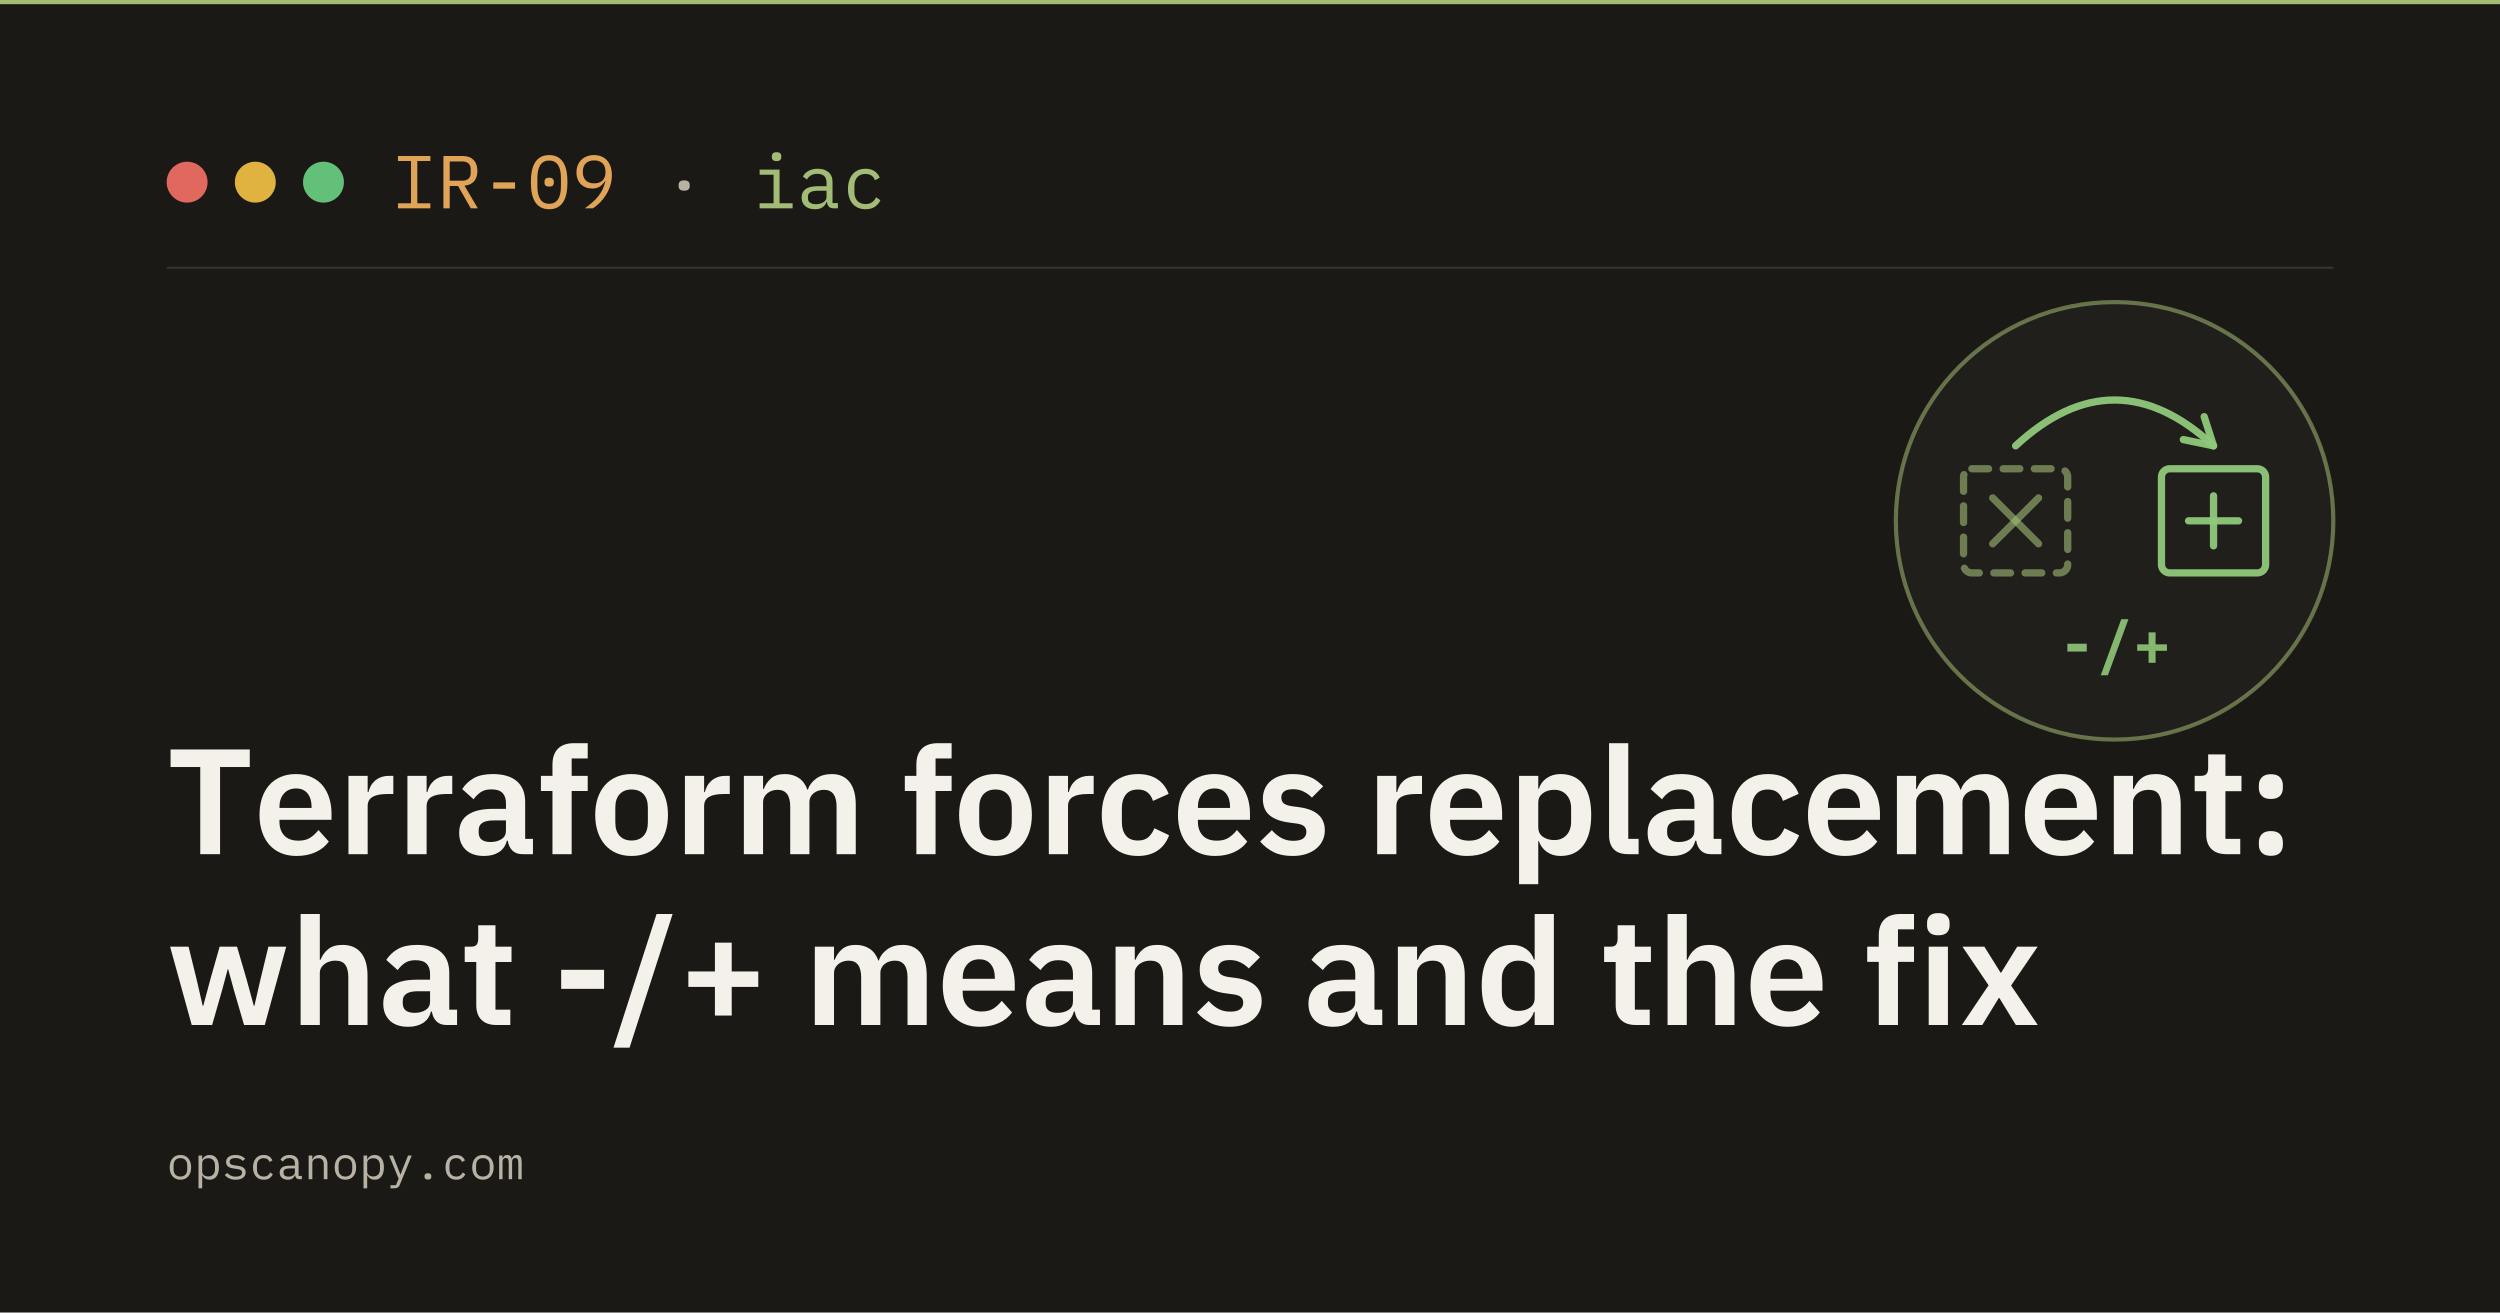
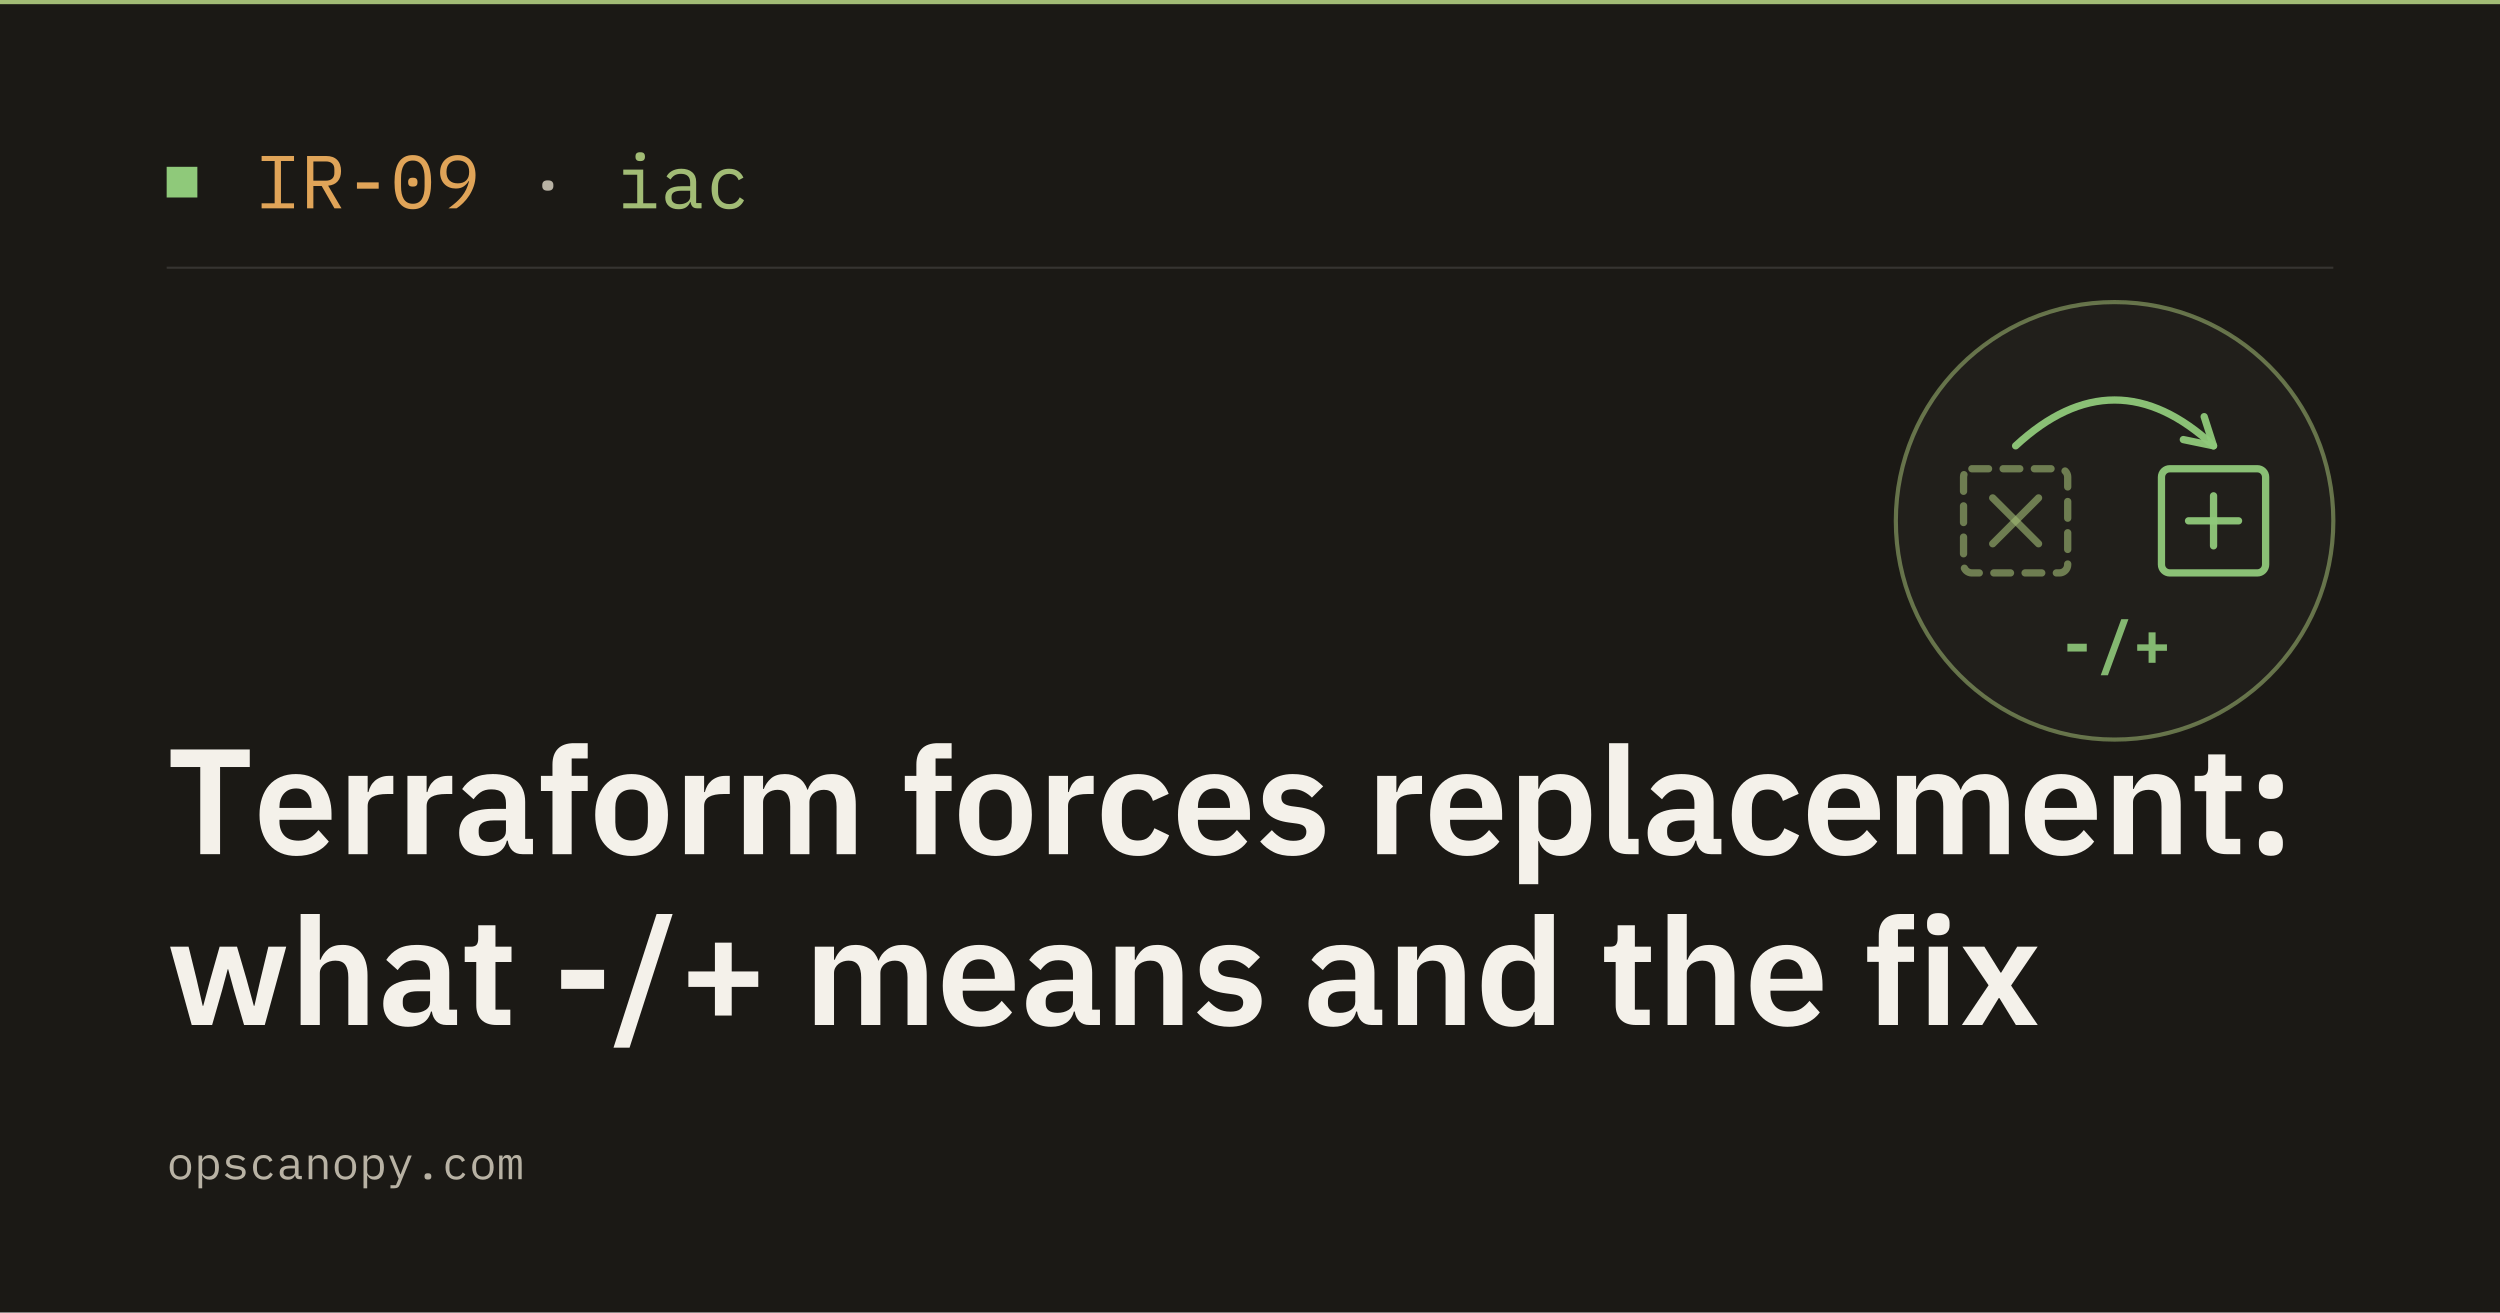
<svg xmlns="http://www.w3.org/2000/svg" viewBox="0 0 1200 630" role="img" aria-label="Terraform forces replacement — the old resource crossed out and destroyed, then a new one created in its place: -/+">
  <defs>
    <path id="g0" d="M516 0L84 0L84-67L258-67L258-631L84-631L84-698L516-698L516-631L342-631L342-67L516-67L516 0Z" />
    <path id="g1" d="M174-298L174 0L90 0L90-698L344-698Q441-698 492-645Q543-592 543-497L543-497Q543-412 499-361Q455-310 371-302L371-302L549 0L455 0L285-298L174-298ZM174-369L342-369Q395-369 424.5-395.5Q454-422 454-471L454-471L454-523Q454-572 424.5-598.5Q395-625 342-625L342-625L174-625L174-369Z" />
    <path id="g2" d="M445-262L155-262L155-346L445-346L445-262Z" />
    <path id="g3" d="M300 12L300 12Q236 12 190-12.5Q144-37 114-83Q84-129 70-196Q56-263 56-349L56-349Q56-434 70-501.5Q84-569 114-615Q144-661 190-685.5Q236-710 300-710L300-710Q364-710 410-685.5Q456-661 486-615Q516-569 530-501.5Q544-434 544-349L544-349Q544-263 530-196Q516-129 486-83Q456-37 410-12.5Q364 12 300 12ZM300-61L300-61Q342-61 372-77.5Q402-94 420.5-124Q439-154 448-196.5Q457-239 457-292L457-292L457-406Q457-458 448-501Q439-544 420.5-574Q402-604 372-620.5Q342-637 300-637L300-637Q258-637 228-620.5Q198-604 179.5-574Q161-544 152-501Q143-458 143-406L143-406L143-292Q143-239 152-196.5Q161-154 179.5-124Q198-94 228-77.5Q258-61 300-61ZM300-290L300-290Q265-290 251.5-304Q238-318 238-338L238-338L238-360Q238-380 251.5-394Q265-408 300-408L300-408Q335-408 348.5-394Q362-380 362-360L362-360L362-338Q362-318 348.5-304Q335-290 300-290Z" />
    <path id="g4" d="M536-442L536-442Q536-364 512.5-295.5Q489-227 452-170.5Q415-114 370.5-70.5Q326-27 283 0L283 0L175 0Q232-41 276.5-80Q321-119 355-161.5Q389-204 412-252.5Q435-301 450-362L450-362L445-364Q419-321 378.5-292.5Q338-264 273-264L273-264Q227-264 188.5-279Q150-294 122.5-322Q95-350 79.5-389.5Q64-429 64-479L64-479Q64-530 80.5-572.5Q97-615 128-645.5Q159-676 202.5-693Q246-710 299-710L299-710Q354-710 398-691.5Q442-673 472.5-638.5Q503-604 519.5-554Q536-504 536-442ZM300-333L300-333Q372-333 411.5-372Q451-411 451-482L451-482L451-490Q451-561 411.5-600Q372-639 300-639L300-639Q228-639 188.5-600Q149-561 149-490L149-490L149-482Q149-411 188.5-372Q228-333 300-333Z" />
    <path id="g5" d="M300-235L300-235Q259-235 242.5-252Q226-269 226-295L226-295L226-313Q226-339 242.5-356Q259-373 300-373L300-373Q341-373 357.5-356Q374-339 374-313L374-313L374-295Q374-269 357.5-252Q341-235 300-235Z" />
    <path id="g6" d="M332-630L332-630Q297-630 283-644.5Q269-659 269-681L269-681L269-697Q269-719 283-733.5Q297-748 332-748L332-748Q367-748 381-733.5Q395-719 395-697L395-697L395-681Q395-659 381-644.5Q367-630 332-630ZM106 0L106-68L292-68L292-448L106-448L106-516L372-516L372-68L546-68L546 0L106 0Z" />
    <path id="g7" d="M550 0L495 0Q448 0 428-24Q408-48 403-84L403-84L398-84Q381-39 343.5-13.5Q306 12 243 12L243 12Q162 12 114-30Q66-72 66-145L66-145Q66-217 118.5-256Q171-295 288-295L288-295L398-295L398-346Q398-403 366-431.5Q334-460 275-460L275-460Q223-460 190-439.5Q157-419 137-384L137-384L83-424Q93-444 110-463Q127-482 152-496.5Q177-511 209-519.5Q241-528 280-528L280-528Q371-528 424.5-482Q478-436 478-354L478-354L478-70L550-70L550 0ZM257-55L257-55Q288-55 313.5-62.5Q339-70 358-82.5Q377-95 387.5-112.5Q398-130 398-150L398-150L398-235L288-235Q216-235 183-215Q150-195 150-157L150-157L150-136Q150-96 178.5-75.5Q207-55 257-55Z" />
    <path id="g8" d="M318 12L318 12Q262 12 218.5-7.5Q175-27 145-62Q115-97 99.5-147Q84-197 84-258L84-258Q84-319 100-369Q116-419 146-454.5Q176-490 219-509Q262-528 317-528L317-528Q392-528 439-495Q486-462 508-409L508-409L444-375Q430-415 397.5-437Q365-459 317-459L317-459Q282-459 254.5-447.5Q227-436 208-415Q189-394 179.5-365Q170-336 170-302L170-302L170-214Q170-180 179.5-151Q189-122 208-101Q227-80 255-68.5Q283-57 319-57L319-57Q371-57 405-81Q439-105 459-147L459-147L516-108Q493-56 444.5-22Q396 12 318 12Z" />
    <path id="g9" d="M554-581L356-581L356 0L224 0L224-581L26-581L26-698L554-698L554-581Z" />
    <path id="g10" d="M285 12L285 12Q227 12 181.5-7.5Q136-27 104.5-62.5Q73-98 56-148.5Q39-199 39-262L39-262Q39-324 55.5-374Q72-424 103-459.5Q134-495 179-514.5Q224-534 281-534L281-534Q342-534 387-513Q432-492 461-456Q490-420 504.5-372.5Q519-325 519-271L519-271L519-229L172-229L172-216Q172-159 204-124.5Q236-90 299-90L299-90Q347-90 377.5-110Q408-130 432-161L432-161L501-84Q469-39 413.5-13.5Q358 12 285 12ZM283-438L283-438Q232-438 202-404Q172-370 172-316L172-316L172-308L386-308L386-317Q386-371 359.5-404.5Q333-438 283-438Z" />
    <path id="g11" d="M202 0L74 0L74-522L202-522L202-414L207-414Q212-435 222.5-454.5Q233-474 250-489Q267-504 290.5-513Q314-522 345-522L345-522L373-522L373-401L333-401Q268-401 235-382Q202-363 202-320L202-320L202 0Z" />
    <path id="g12" d="M529 0L458 0Q416 0 391.5-24.5Q367-49 361-90L361-90L355-90Q342-39 302-13.5Q262 12 203 12L203 12Q123 12 80-30Q37-72 37-142L37-142Q37-223 95-262.5Q153-302 260-302L260-302L349-302L349-340Q349-384 326-408Q303-432 252-432L252-432Q207-432 179.5-412.5Q152-393 133-366L133-366L57-434Q86-479 134-506.5Q182-534 261-534L261-534Q367-534 422-486Q477-438 477-348L477-348L477-102L529-102L529 0ZM246-81L246-81Q289-81 319-100Q349-119 349-156L349-156L349-225L267-225Q167-225 167-161L167-161L167-144Q167-112 187.5-96.5Q208-81 246-81Z" />
    <path id="g13" d="M100 0L100-421L23-421L23-522L100-522L100-597Q100-666 136.5-703Q173-740 244-740L244-740L335-740L335-638L228-638L228-522L335-522L335-421L228-421L228 0L100 0Z" />
    <path id="g14" d="M281 12L281 12Q225 12 180.5-7Q136-26 104.5-62Q73-98 56-148.5Q39-199 39-262L39-262Q39-325 56-375Q73-425 104.5-460.5Q136-496 180.5-515Q225-534 281-534L281-534Q337-534 382-515Q427-496 458.5-460.5Q490-425 507-375Q524-325 524-262L524-262Q524-199 507-148.5Q490-98 458.5-62Q427-26 382-7Q337 12 281 12ZM281-91L281-91Q332-91 361-122Q390-153 390-213L390-213L390-310Q390-369 361-400Q332-431 281-431L281-431Q231-431 202-400Q173-369 173-310L173-310L173-213Q173-153 202-122Q231-91 281-91Z" />
    <path id="g15" d="M202 0L74 0L74-522L202-522L202-435L207-435Q222-476 255-505Q288-534 347-534L347-534Q401-534 440-508Q479-482 498-429L498-429L500-429Q514-473 555.5-503.5Q597-534 660-534L660-534Q737-534 778.5-481Q820-428 820-330L820-330L820 0L692 0L692-317Q692-429 608-429L608-429Q589-429 571.5-423.5Q554-418 540.5-407.5Q527-397 519-381.5Q511-366 511-345L511-345L511 0L383 0L383-317Q383-429 299-429L299-429Q281-429 263.5-423.5Q246-418 232.5-407.5Q219-397 210.5-381.5Q202-366 202-345L202-345L202 0Z" />
    <path id="g16" d="M280 12L280 12Q222 12 177-7Q132-26 101.5-62Q71-98 55-148.5Q39-199 39-262L39-262Q39-325 55-375Q71-425 101.5-460.5Q132-496 177-515Q222-534 280-534L280-534Q359-534 410.5-499Q462-464 485-402L485-402L380-355Q371-388 346.5-409.5Q322-431 280-431L280-431Q226-431 199.5-397Q173-363 173-308L173-308L173-213Q173-158 199.5-124.5Q226-91 280-91L280-91Q326-91 351-114.5Q376-138 390-173L390-173L488-126Q462-57 409-22.5Q356 12 280 12Z" />
    <path id="g17" d="M245 12L245 12Q170 12 119-13.5Q68-39 29-84L29-84L107-160Q136-127 170.5-108Q205-89 250-89L250-89Q296-89 316.5-105Q337-121 337-149L337-149Q337-172 322.5-185.5Q308-199 273-204L273-204L221-211Q136-222 91.5-259.5Q47-297 47-369L47-369Q47-407 61-437.5Q75-468 101-489.5Q127-511 163.5-522.5Q200-534 245-534L245-534Q283-534 312.5-528.5Q342-523 366-512.5Q390-502 410-486.5Q430-471 449-452L449-452L374-377Q351-401 319-417Q287-433 249-433L249-433Q207-433 188.5-418Q170-403 170-379L170-379Q170-353 185.5-339.5Q201-326 238-320L238-320L291-313Q460-289 460-159L460-159Q460-121 444.5-89.5Q429-58 401-35.5Q373-13 333.5-0.5Q294 12 245 12Z" />
    <path id="g18" d="M74 200L74-522L202-522L202-436L206-436Q220-481 259-507.5Q298-534 350-534L350-534Q450-534 502.5-463.5Q555-393 555-262L555-262Q555-130 502.5-59Q450 12 350 12L350 12Q298 12 259.5-15Q221-42 206-87L206-87L202-87L202 200L74 200ZM309-94L309-94Q359-94 390-127Q421-160 421-216L421-216L421-306Q421-362 390-395.5Q359-429 309-429L309-429Q263-429 232.5-406Q202-383 202-345L202-345L202-179Q202-138 232.5-116Q263-94 309-94Z" />
    <path id="g19" d="M271 0L202 0Q136 0 105-33Q74-66 74-126L74-126L74-740L202-740L202-102L271-102L271 0Z" />
    <path id="g20" d="M202 0L74 0L74-522L202-522L202-435L207-435Q223-477 257.5-505.5Q292-534 353-534L353-534Q434-534 477-481Q520-428 520-330L520-330L520 0L392 0L392-317Q392-373 372-401Q352-429 306-429L306-429Q286-429 267.5-423.5Q249-418 234.5-407.5Q220-397 211-381.5Q202-366 202-345L202-345L202 0Z" />
    <path id="g21" d="M329 0L237 0Q171 0 136.5-34.5Q102-69 102-133L102-133L102-420L25-420L25-522L65-522Q94-522 104.5-535.5Q115-549 115-576L115-576L115-665L230-665L230-522L337-522L337-420L230-420L230-102L329-102L329 0Z" />
    <path id="g22" d="M159 11L159 11Q118 11 98.5-9.5Q79-30 79-62L79-62L79-80Q79-112 98.5-133Q118-154 159-154L159-154Q201-154 220-133Q239-112 239-80L239-80L239-62Q239-30 220-9.5Q201 11 159 11ZM159-368L159-368Q118-368 98.5-388.5Q79-409 79-441L79-441L79-459Q79-491 98.5-512Q118-533 159-533L159-533Q201-533 220-512Q239-491 239-459L239-459L239-441Q239-409 220-388.5Q201-368 159-368Z" />
    <path id="g23" d="M167 0L23-522L146-522L199-307L240-128L244-128L292-307L353-522L469-522L532-307L581-128L585-128L626-307L678-522L797-522L654 0L516 0L449-230L410-372L407-372L369-230L303 0L167 0Z" />
    <path id="g24" d="M74 0L74-740L202-740L202-435L207-435Q223-477 257.5-505.5Q292-534 353-534L353-534Q434-534 477-481Q520-428 520-330L520-330L520 0L392 0L392-317Q392-373 372-401Q352-429 306-429L306-429Q286-429 267.5-423.5Q249-418 234.5-407.5Q220-397 211-381.5Q202-366 202-345L202-345L202 0L74 0Z" />
    <path id="g25" d="M344-241L58-241L58-368L344-368L344-241Z" />
    <path id="g26" d="M112 151L5 151L292-740L399-740L112 151Z" />
    <path id="g27" d="M356-63L244-63L244-254L67-254L67-357L244-357L244-549L356-549L356-357L533-357L533-254L356-254L356-63Z" />
    <path id="g28" d="M398 0L398-87L393-87Q379-42 340-15Q301 12 249 12L249 12Q150 12 97.5-59Q45-130 45-262L45-262Q45-393 97.5-463.5Q150-534 249-534L249-534Q301-534 340-507.5Q379-481 393-436L393-436L398-436L398-740L526-740L526 0L398 0ZM290-94L290-94Q336-94 367-116Q398-138 398-179L398-179L398-345Q398-383 367-406Q336-429 290-429L290-429Q240-429 209.5-395.5Q179-362 179-306L179-306L179-216Q179-160 209.5-127Q240-94 290-94Z" />
    <path id="g29" d="M138-598L138-598Q98-598 80.5-616Q63-634 63-662L63-662L63-682Q63-710 80.5-728Q98-746 138-746L138-746Q177-746 195-728Q213-710 213-682L213-682L213-662Q213-634 195-616Q177-598 138-598ZM74 0L74-522L202-522L202 0L74 0Z" />
    <path id="g30" d="M155 0L19 0L197-265L23-522L169-522L277-349L281-349L388-522L524-522L347-263L525 0L379 0L269-180L265-180L155 0Z" />
    <path id="g31" d="M455-242L145-242L145-367L455-367L455-242Z" />
    <path id="g32" d="M193 138L78 138L407-760L522-760L193 138Z" />
    <path id="g33" d="M356-62L244-62L244-254L62-254L62-357L244-357L244-549L356-549L356-357L538-357L538-254L356-254L356-62Z" />
    <path id="g34" d="M300 12L300 12Q246 12 202.5-7Q159-26 128.5-61.5Q98-97 82-146.5Q66-196 66-258L66-258Q66-319 82-369Q98-419 128.5-454.5Q159-490 202.5-509Q246-528 300-528L300-528Q354-528 397.5-509Q441-490 471.5-454.5Q502-419 518-369Q534-319 534-258L534-258Q534-196 518-146.5Q502-97 471.5-61.5Q441-26 397.5-7Q354 12 300 12ZM300-57L300-57Q367-57 408-97Q449-137 449-221L449-221L449-295Q449-379 408-419Q367-459 300-459L300-459Q233-459 192-419Q151-379 151-295L151-295L151-221Q151-137 192-97Q233-57 300-57Z" />
    <path id="g35" d="M95 200L95-516L175-516L175-432L179-432Q229-528 338-528L338-528Q433-528 486.5-457Q540-386 540-258L540-258Q540-130 486.5-59Q433 12 338 12L338 12Q229 12 179-84L179-84L175-84L175 200L95 200ZM307-59L307-59Q377-59 415.5-101.5Q454-144 454-214L454-214L454-302Q454-372 415.5-414.5Q377-457 307-457L307-457Q280-457 256-450Q232-443 214-429.5Q196-416 185.5-396.5Q175-377 175-351L175-351L175-165Q175-139 185.5-119.5Q196-100 214-86.5Q232-73 256-66Q280-59 307-59Z" />
    <path id="g36" d="M306 12L306 12Q225 12 166.5-15.5Q108-43 67-89L67-89L121-136Q158-97 202-76Q246-55 308-55L308-55Q368-55 406.5-76.5Q445-98 445-144L445-144Q445-164 437.5-177.5Q430-191 417-199Q404-207 388-211.5Q372-216 354-219L354-219L273-231Q246-235 214.5-242Q183-249 157-264.5Q131-280 113.5-306Q96-332 96-374L96-374Q96-413 111.5-441.5Q127-470 155-489.5Q183-509 221-518.5Q259-528 304-528L304-528Q374-528 425.5-506Q477-484 514-445L514-445L462-396Q453-407 439.5-418.5Q426-430 406.5-439.5Q387-449 361-455Q335-461 301-461L301-461Q240-461 207.5-440Q175-419 175-379L175-379Q175-359 182.5-345.5Q190-332 203-324Q216-316 232.5-311.5Q249-307 266-304L266-304L347-292Q375-288 406-281Q437-274 463-258.5Q489-243 506.5-217Q524-191 524-149L524-149Q524-72 464.5-30Q405 12 306 12Z" />
    <path id="g37" d="M178 0L98 0L98-516L178-516L178-432L182-432Q190-451 202-468.5Q214-486 231.5-499Q249-512 273-520Q297-528 329-528L329-528Q410-528 459-476.5Q508-425 508-331L508-331L508 0L428 0L428-317Q428-388 397-422.5Q366-457 306-457L306-457Q282-457 259-451Q236-445 218-433Q200-421 189-402Q178-383 178-358L178-358L178 0Z" />
    <path id="g38" d="M380-300L467-516L547-516L291 113Q282 135 271 151.5Q260 168 245 178.5Q230 189 209 194.5Q188 200 159 200L159 200L83 200L83 132L203 132L261-10L53-516L135-516L222-300L299-104L303-104L380-300Z" />
    <path id="g39" d="M300 9L300 9Q259 9 242.5-8Q226-25 226-51L226-51L226-69Q226-95 242.5-112Q259-129 300-129L300-129Q341-129 357.5-112Q374-95 374-69L374-69L374-51Q374-25 357.5-8Q341 9 300 9Z" />
    <path id="g40" d="M128 0L54 0L54-516L128-516L128-456L132-456Q144-486 166-507Q188-528 231-528L231-528Q276-528 298-505.5Q320-483 325-447L325-447L328-447Q342-482 368-505Q394-528 440-528L440-528Q503-528 524.5-484Q546-440 546-358L546-358L546 0L472 0L472-345Q472-411 458.5-436.5Q445-462 409-462L409-462Q377-462 357-441.5Q337-421 337-379L337-379L337 0L263 0L263-345Q263-411 249.5-436.5Q236-462 201-462L201-462Q169-462 148.5-441.5Q128-421 128-379L128-379L128 0Z" />
  </defs>
  <rect width="1200" height="630" fill="#1b1915" />
  <rect width="1200" height="2" fill="#a2bc75" />
  <g data-role="caption">
-     <circle cx="89.82" cy="87.44" r="9.82" fill="#e0685f" />
-     <circle cx="122.55" cy="87.44" r="9.82" fill="#e0b23f" />
-     <circle cx="155.27" cy="87.44" r="9.82" fill="#63c079" />
-     <g transform="translate(188 100) scale(0.036)" fill="#e0a458">
+     <rect x="80" y="80.07" width="14.73" height="14.73" fill="#8fc97a" />
+     <g transform="translate(122.55 100) scale(0.036)" fill="#e0a458">
      <use href="#g0" />
      <use href="#g1" x="600" />
      <use href="#g2" x="1200" />
      <use href="#g3" x="1800" />
      <use href="#g4" x="2400" />
    </g>
-     <g transform="translate(296 100) scale(0.036)" fill="#b8b2a4">
+     <g transform="translate(230.55 100) scale(0.036)" fill="#b8b2a4">
      <use href="#g5" x="600" />
    </g>
-     <g transform="translate(360.8 100) scale(0.036)" fill="#a2bc75">
+     <g transform="translate(295.35 100) scale(0.036)" fill="#a2bc75">
      <use href="#g6" />
      <use href="#g7" x="600" />
      <use href="#g8" x="1200" />
    </g>
    <rect x="80" y="128" width="1040" height="1" fill="#ffffff" fill-opacity="0.12" />
  </g>
  <circle cx="1015" cy="250" r="105" fill="#ffffff" fill-opacity="0.03" stroke="#a2bc75" stroke-opacity="0.55" stroke-width="2" />
  <g transform="translate(1015,250) scale(0.5)" stroke="#8fc97a" stroke-opacity="0.95" stroke-width="7" fill="none" stroke-linecap="round" stroke-linejoin="round">
    <rect x="-145" y="-50" width="100" height="100" rx="8" stroke-dasharray="16 14" stroke-opacity="0.6" stroke="#a2bc75" />
    <line x1="-117" y1="-22" x2="-73" y2="22" stroke-opacity="0.6" stroke="#a2bc75" />
    <line x1="-73" y1="-22" x2="-117" y2="22" stroke-opacity="0.6" stroke="#a2bc75" />
    <rect x="45" y="-50" width="100" height="100" rx="8" />
    <line x1="95" y1="-24" x2="95" y2="24" />
    <line x1="71" y1="0" x2="119" y2="0" />
    <path d="M-95 -72 Q0 -160 95 -72" />
    <path d="M86 -100 L95 -72 L66 -78" />
    <g transform="translate(-54 140) scale(0.06)" fill="#8fc97a" fill-opacity="0.9" stroke="none">
      <use href="#g31" />
      <use href="#g32" x="600" />
      <use href="#g33" x="1200" />
    </g>
  </g>
  <g data-role="title">
    <g transform="translate(80 410) scale(0.072)" fill="#f4f1ea">
      <use href="#g9" />
      <use href="#g10" x="580" />
      <use href="#g11" x="1138" />
      <use href="#g11" x="1531" />
      <use href="#g12" x="1913" />
      <use href="#g13" x="2472" />
      <use href="#g14" x="2818" />
      <use href="#g11" x="3381" />
      <use href="#g15" x="3774" />
      <use href="#g13" x="4898" />
      <use href="#g14" x="5244" />
      <use href="#g11" x="5807" />
      <use href="#g16" x="6195" />
      <use href="#g10" x="6703" />
      <use href="#g17" x="7261" />
      <use href="#g11" x="7996" />
      <use href="#g10" x="8384" />
      <use href="#g18" x="8942" />
      <use href="#g19" x="9542" />
      <use href="#g12" x="9836" />
      <use href="#g16" x="10395" />
      <use href="#g10" x="10903" />
      <use href="#g15" x="11461" />
      <use href="#g10" x="12349" />
      <use href="#g20" x="12907" />
      <use href="#g21" x="13495" />
      <use href="#g22" x="13869" />
    </g>
    <g transform="translate(80 492) scale(0.072)" fill="#f4f1ea">
      <use href="#g23" />
      <use href="#g24" x="819" />
      <use href="#g12" x="1407" />
      <use href="#g21" x="1962" />
      <use href="#g25" x="2572" />
      <use href="#g26" x="2974" />
      <use href="#g27" x="3411" />
      <use href="#g15" x="4247" />
      <use href="#g10" x="5135" />
      <use href="#g12" x="5693" />
      <use href="#g20" x="6252" />
      <use href="#g17" x="6840" />
      <use href="#g12" x="7575" />
      <use href="#g20" x="8134" />
      <use href="#g28" x="8722" />
      <use href="#g21" x="9558" />
      <use href="#g24" x="9932" />
      <use href="#g10" x="10520" />
      <use href="#g13" x="11314" />
      <use href="#g29" x="11673" />
      <use href="#g30" x="11949" />
    </g>
  </g>
  <g transform="translate(80 566) scale(0.022)" fill="#b8b2a4">
    <use href="#g34" />
    <use href="#g35" x="600" />
    <use href="#g36" x="1200" />
    <use href="#g8" x="1800" />
    <use href="#g7" x="2400" />
    <use href="#g37" x="3000" />
    <use href="#g34" x="3600" />
    <use href="#g35" x="4200" />
    <use href="#g38" x="4800" />
    <use href="#g39" x="5400" />
    <use href="#g8" x="6000" />
    <use href="#g34" x="6600" />
    <use href="#g40" x="7200" />
  </g>
</svg>
